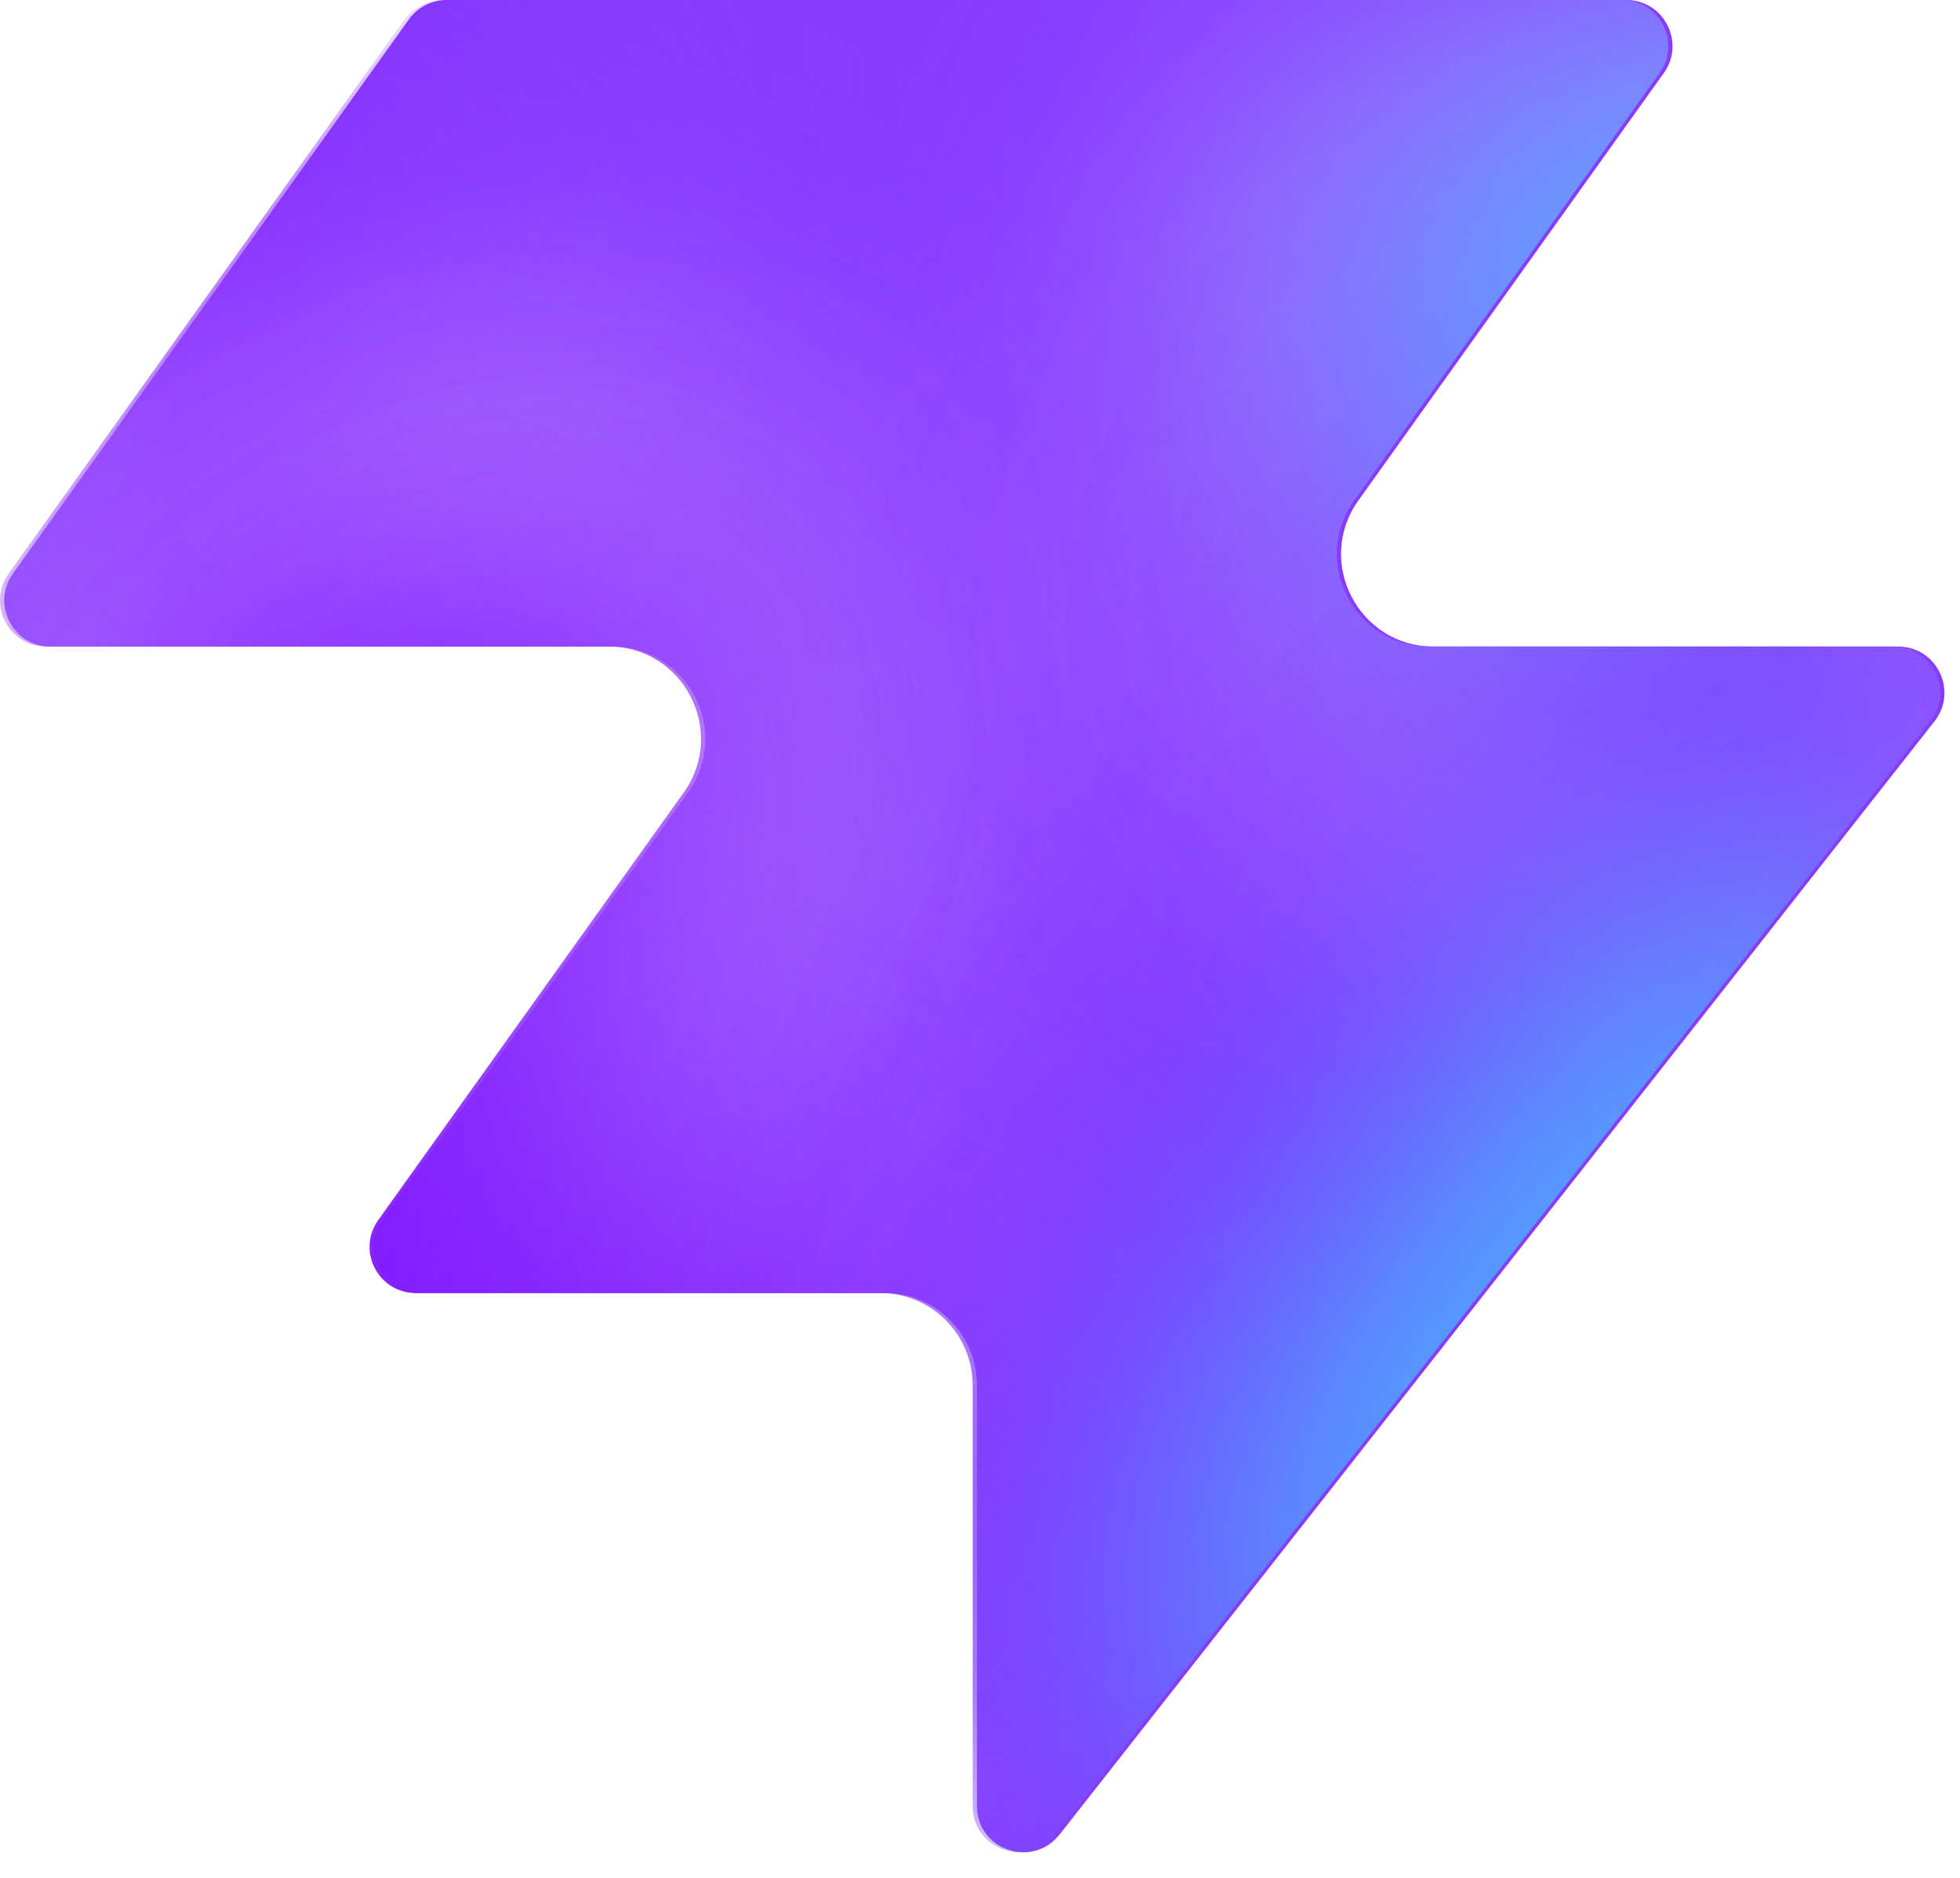
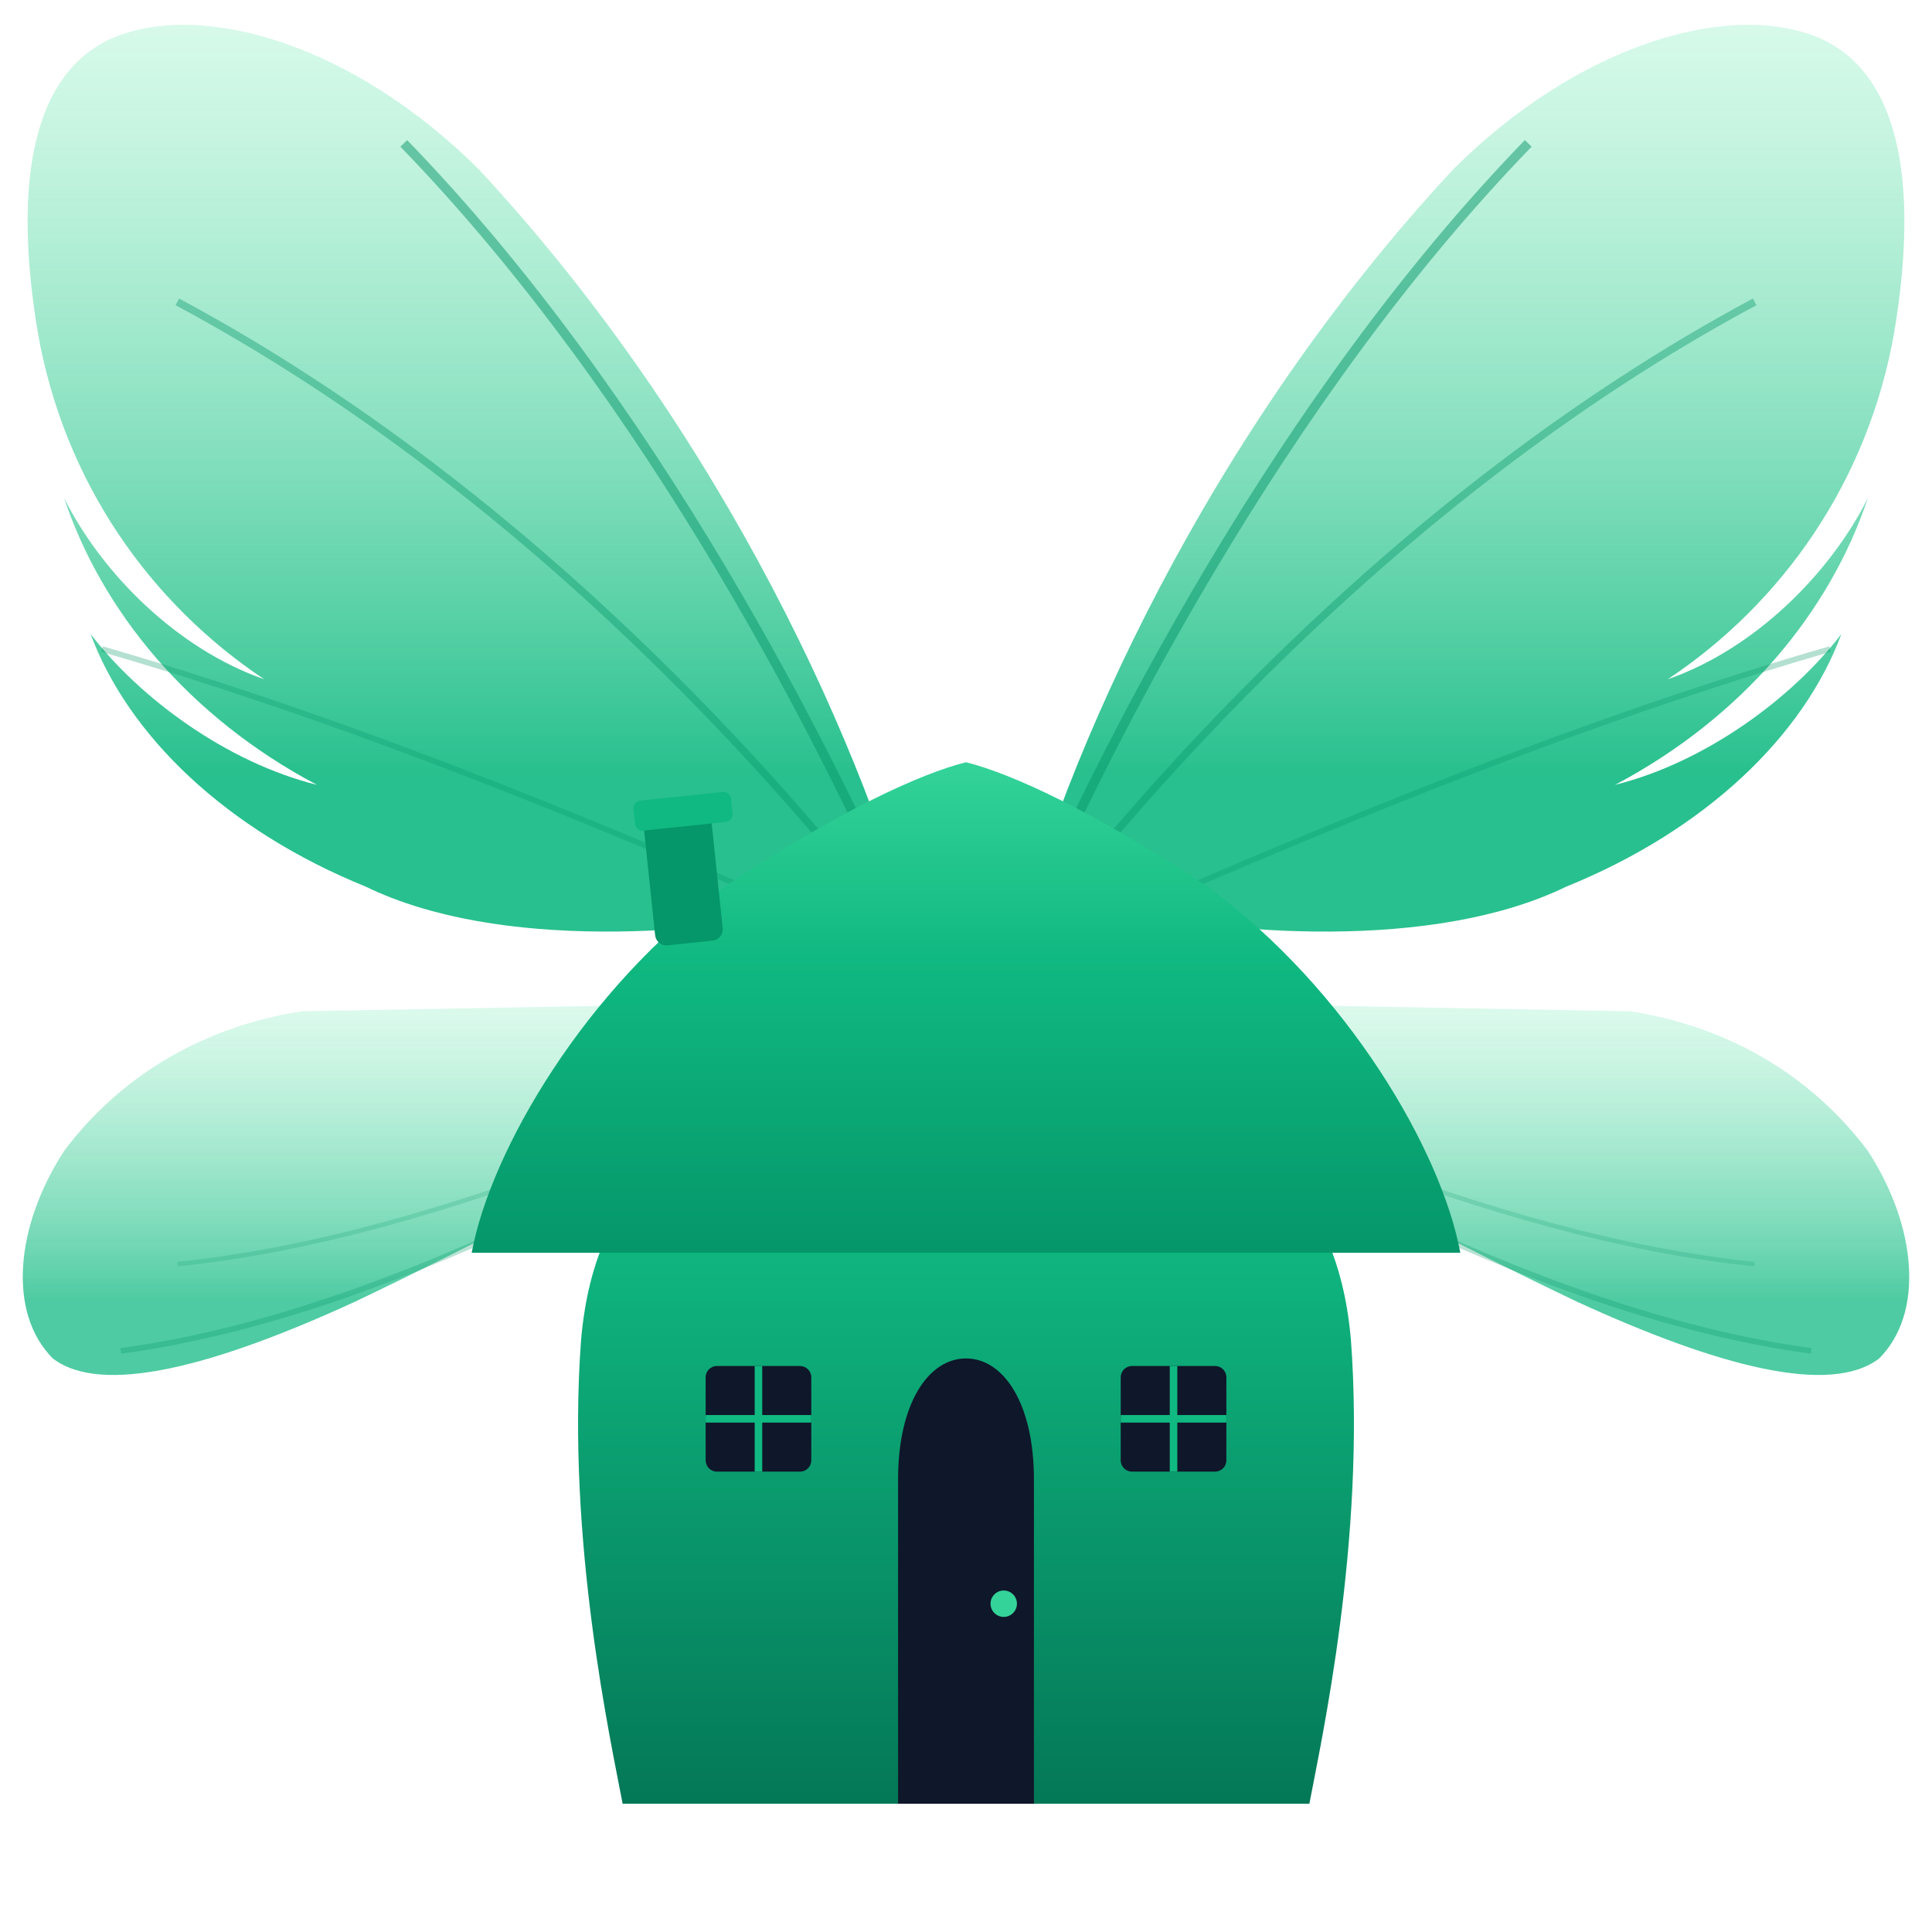
- <svg xmlns="http://www.w3.org/2000/svg" width="48" height="46" fill="none" viewBox="0 0 48 46">
-   <path fill="#863bff" d="M25.946 44.938c-.664.845-2.021.375-2.021-.698V33.937a2.26 2.26 0 0 0-2.262-2.262H10.287c-.92 0-1.456-1.04-.92-1.788l7.48-10.471c1.07-1.497 0-3.578-1.842-3.578H1.237c-.92 0-1.456-1.04-.92-1.788L10.013.474c.214-.297.556-.474.92-.474h28.894c.92 0 1.456 1.04.92 1.788l-7.48 10.471c-1.07 1.498 0 3.579 1.842 3.579h11.377c.943 0 1.473 1.088.89 1.83L25.947 44.94z" style="fill:#863bff;fill:color(display-p3 .525 .23 1);fill-opacity:1" />
-   <mask id="a" width="48" height="46" x="0" y="0" maskUnits="userSpaceOnUse" style="mask-type:alpha">
-     <path fill="#000" d="M25.842 44.938c-.664.844-2.021.375-2.021-.698V33.937a2.26 2.26 0 0 0-2.262-2.262H10.183c-.92 0-1.456-1.04-.92-1.788l7.48-10.471c1.07-1.498 0-3.579-1.842-3.579H1.133c-.92 0-1.456-1.04-.92-1.787L9.91.473c.214-.297.556-.474.92-.474h28.894c.92 0 1.456 1.04.92 1.788l-7.48 10.471c-1.07 1.498 0 3.578 1.842 3.578h11.377c.943 0 1.473 1.088.89 1.832L25.843 44.94z" style="fill:#000;fill-opacity:1" />
-   </mask>
-   <g mask="url(#a)">
-     <g filter="url(#b)">
-       <ellipse cx="5.508" cy="14.704" fill="#ede6ff" rx="5.508" ry="14.704" style="fill:#ede6ff;fill:color(display-p3 .927 .903 1);fill-opacity:1" transform="matrix(.00324 1 1 -.00324 -4.47 31.516)" />
-     </g>
-     <g filter="url(#c)">
-       <ellipse cx="10.399" cy="29.851" fill="#ede6ff" rx="10.399" ry="29.851" style="fill:#ede6ff;fill:color(display-p3 .927 .903 1);fill-opacity:1" transform="matrix(.00324 1 1 -.00324 -39.328 7.883)" />
-     </g>
-     <g filter="url(#d)">
-       <ellipse cx="5.508" cy="30.487" fill="#7e14ff" rx="5.508" ry="30.487" style="fill:#7e14ff;fill:color(display-p3 .492 .077 1);fill-opacity:1" transform="rotate(89.814 -25.913 -14.639)scale(1 -1)" />
-     </g>
-     <g filter="url(#e)">
-       <ellipse cx="5.508" cy="30.599" fill="#7e14ff" rx="5.508" ry="30.599" style="fill:#7e14ff;fill:color(display-p3 .492 .077 1);fill-opacity:1" transform="rotate(89.814 -32.644 -3.334)scale(1 -1)" />
-     </g>
-     <g filter="url(#f)">
-       <ellipse cx="5.508" cy="30.599" fill="#7e14ff" rx="5.508" ry="30.599" style="fill:#7e14ff;fill:color(display-p3 .492 .077 1);fill-opacity:1" transform="matrix(.00324 1 1 -.00324 -34.34 30.47)" />
-     </g>
-     <g filter="url(#g)">
-       <ellipse cx="14.072" cy="22.078" fill="#ede6ff" rx="14.072" ry="22.078" style="fill:#ede6ff;fill:color(display-p3 .927 .903 1);fill-opacity:1" transform="rotate(93.35 24.506 48.493)scale(-1 1)" />
-     </g>
-     <g filter="url(#h)">
-       <ellipse cx="3.47" cy="21.501" fill="#7e14ff" rx="3.47" ry="21.501" style="fill:#7e14ff;fill:color(display-p3 .492 .077 1);fill-opacity:1" transform="rotate(89.009 28.708 47.59)scale(-1 1)" />
-     </g>
-     <g filter="url(#i)">
-       <ellipse cx="3.47" cy="21.501" fill="#7e14ff" rx="3.47" ry="21.501" style="fill:#7e14ff;fill:color(display-p3 .492 .077 1);fill-opacity:1" transform="rotate(89.009 28.708 47.59)scale(-1 1)" />
-     </g>
-     <g filter="url(#j)">
-       <ellipse cx=".387" cy="8.972" fill="#7e14ff" rx="4.407" ry="29.108" style="fill:#7e14ff;fill:color(display-p3 .492 .077 1);fill-opacity:1" transform="rotate(39.51 .387 8.972)" />
-     </g>
-     <g filter="url(#k)">
-       <ellipse cx="47.523" cy="-6.092" fill="#7e14ff" rx="4.407" ry="29.108" style="fill:#7e14ff;fill:color(display-p3 .492 .077 1);fill-opacity:1" transform="rotate(37.892 47.523 -6.092)" />
-     </g>
-     <g filter="url(#l)">
-       <ellipse cx="41.412" cy="6.333" fill="#47bfff" rx="5.971" ry="9.665" style="fill:#47bfff;fill:color(display-p3 .28 .748 1);fill-opacity:1" transform="rotate(37.892 41.412 6.333)" />
-     </g>
-     <g filter="url(#m)">
-       <ellipse cx="-1.879" cy="38.332" fill="#7e14ff" rx="4.407" ry="29.108" style="fill:#7e14ff;fill:color(display-p3 .492 .077 1);fill-opacity:1" transform="rotate(37.892 -1.88 38.332)" />
-     </g>
-     <g filter="url(#n)">
-       <ellipse cx="-1.879" cy="38.332" fill="#7e14ff" rx="4.407" ry="29.108" style="fill:#7e14ff;fill:color(display-p3 .492 .077 1);fill-opacity:1" transform="rotate(37.892 -1.88 38.332)" />
-     </g>
-     <g filter="url(#o)">
-       <ellipse cx="35.651" cy="29.907" fill="#7e14ff" rx="4.407" ry="29.108" style="fill:#7e14ff;fill:color(display-p3 .492 .077 1);fill-opacity:1" transform="rotate(37.892 35.651 29.907)" />
-     </g>
-     <g filter="url(#p)">
-       <ellipse cx="38.418" cy="32.4" fill="#47bfff" rx="5.971" ry="15.297" style="fill:#47bfff;fill:color(display-p3 .28 .748 1);fill-opacity:1" transform="rotate(37.892 38.418 32.4)" />
-     </g>
-   </g>
+ <svg xmlns="http://www.w3.org/2000/svg" viewBox="0 0 512 512" fill="none">
  <defs>
-     <filter id="b" width="60.045" height="41.654" x="-19.77" y="16.149" color-interpolation-filters="sRGB" filterUnits="userSpaceOnUse">
-       <feFlood flood-opacity="0" result="BackgroundImageFix" />
-       <feBlend in="SourceGraphic" in2="BackgroundImageFix" result="shape" />
-       <feGaussianBlur result="effect1_foregroundBlur_2002_17158" stdDeviation="7.659" />
-     </filter>
-     <filter id="c" width="90.34" height="51.437" x="-54.613" y="-7.533" color-interpolation-filters="sRGB" filterUnits="userSpaceOnUse">
-       <feFlood flood-opacity="0" result="BackgroundImageFix" />
-       <feBlend in="SourceGraphic" in2="BackgroundImageFix" result="shape" />
-       <feGaussianBlur result="effect1_foregroundBlur_2002_17158" stdDeviation="7.659" />
-     </filter>
-     <filter id="d" width="79.355" height="29.4" x="-49.64" y="2.03" color-interpolation-filters="sRGB" filterUnits="userSpaceOnUse">
-       <feFlood flood-opacity="0" result="BackgroundImageFix" />
-       <feBlend in="SourceGraphic" in2="BackgroundImageFix" result="shape" />
-       <feGaussianBlur result="effect1_foregroundBlur_2002_17158" stdDeviation="4.596" />
-     </filter>
-     <filter id="e" width="79.579" height="29.4" x="-45.045" y="20.029" color-interpolation-filters="sRGB" filterUnits="userSpaceOnUse">
-       <feFlood flood-opacity="0" result="BackgroundImageFix" />
-       <feBlend in="SourceGraphic" in2="BackgroundImageFix" result="shape" />
-       <feGaussianBlur result="effect1_foregroundBlur_2002_17158" stdDeviation="4.596" />
-     </filter>
-     <filter id="f" width="79.579" height="29.4" x="-43.513" y="21.178" color-interpolation-filters="sRGB" filterUnits="userSpaceOnUse">
-       <feFlood flood-opacity="0" result="BackgroundImageFix" />
-       <feBlend in="SourceGraphic" in2="BackgroundImageFix" result="shape" />
-       <feGaussianBlur result="effect1_foregroundBlur_2002_17158" stdDeviation="4.596" />
-     </filter>
-     <filter id="g" width="74.749" height="58.852" x="15.756" y="-17.901" color-interpolation-filters="sRGB" filterUnits="userSpaceOnUse">
-       <feFlood flood-opacity="0" result="BackgroundImageFix" />
-       <feBlend in="SourceGraphic" in2="BackgroundImageFix" result="shape" />
-       <feGaussianBlur result="effect1_foregroundBlur_2002_17158" stdDeviation="7.659" />
-     </filter>
-     <filter id="h" width="61.377" height="25.362" x="23.548" y="2.284" color-interpolation-filters="sRGB" filterUnits="userSpaceOnUse">
-       <feFlood flood-opacity="0" result="BackgroundImageFix" />
-       <feBlend in="SourceGraphic" in2="BackgroundImageFix" result="shape" />
-       <feGaussianBlur result="effect1_foregroundBlur_2002_17158" stdDeviation="4.596" />
-     </filter>
-     <filter id="i" width="61.377" height="25.362" x="23.548" y="2.284" color-interpolation-filters="sRGB" filterUnits="userSpaceOnUse">
-       <feFlood flood-opacity="0" result="BackgroundImageFix" />
-       <feBlend in="SourceGraphic" in2="BackgroundImageFix" result="shape" />
-       <feGaussianBlur result="effect1_foregroundBlur_2002_17158" stdDeviation="4.596" />
-     </filter>
-     <filter id="j" width="56.045" height="63.649" x="-27.636" y="-22.853" color-interpolation-filters="sRGB" filterUnits="userSpaceOnUse">
-       <feFlood flood-opacity="0" result="BackgroundImageFix" />
-       <feBlend in="SourceGraphic" in2="BackgroundImageFix" result="shape" />
-       <feGaussianBlur result="effect1_foregroundBlur_2002_17158" stdDeviation="4.596" />
-     </filter>
-     <filter id="k" width="54.814" height="64.646" x="20.116" y="-38.415" color-interpolation-filters="sRGB" filterUnits="userSpaceOnUse">
-       <feFlood flood-opacity="0" result="BackgroundImageFix" />
-       <feBlend in="SourceGraphic" in2="BackgroundImageFix" result="shape" />
-       <feGaussianBlur result="effect1_foregroundBlur_2002_17158" stdDeviation="4.596" />
-     </filter>
-     <filter id="l" width="33.541" height="35.313" x="24.641" y="-11.323" color-interpolation-filters="sRGB" filterUnits="userSpaceOnUse">
-       <feFlood flood-opacity="0" result="BackgroundImageFix" />
-       <feBlend in="SourceGraphic" in2="BackgroundImageFix" result="shape" />
-       <feGaussianBlur result="effect1_foregroundBlur_2002_17158" stdDeviation="4.596" />
-     </filter>
-     <filter id="m" width="54.814" height="64.646" x="-29.286" y="6.009" color-interpolation-filters="sRGB" filterUnits="userSpaceOnUse">
-       <feFlood flood-opacity="0" result="BackgroundImageFix" />
-       <feBlend in="SourceGraphic" in2="BackgroundImageFix" result="shape" />
-       <feGaussianBlur result="effect1_foregroundBlur_2002_17158" stdDeviation="4.596" />
-     </filter>
-     <filter id="n" width="54.814" height="64.646" x="-29.286" y="6.009" color-interpolation-filters="sRGB" filterUnits="userSpaceOnUse">
-       <feFlood flood-opacity="0" result="BackgroundImageFix" />
-       <feBlend in="SourceGraphic" in2="BackgroundImageFix" result="shape" />
-       <feGaussianBlur result="effect1_foregroundBlur_2002_17158" stdDeviation="4.596" />
-     </filter>
-     <filter id="o" width="54.814" height="64.646" x="8.244" y="-2.416" color-interpolation-filters="sRGB" filterUnits="userSpaceOnUse">
-       <feFlood flood-opacity="0" result="BackgroundImageFix" />
-       <feBlend in="SourceGraphic" in2="BackgroundImageFix" result="shape" />
-       <feGaussianBlur result="effect1_foregroundBlur_2002_17158" stdDeviation="4.596" />
-     </filter>
-     <filter id="p" width="39.409" height="43.623" x="18.713" y="10.588" color-interpolation-filters="sRGB" filterUnits="userSpaceOnUse">
-       <feFlood flood-opacity="0" result="BackgroundImageFix" />
-       <feBlend in="SourceGraphic" in2="BackgroundImageFix" result="shape" />
-       <feGaussianBlur result="effect1_foregroundBlur_2002_17158" stdDeviation="4.596" />
-     </filter>
+     <linearGradient id="wf" x1="0.5" y1="0.8" x2="0.5" y2="0">
+       <stop offset="0%" stop-color="#10b981" stop-opacity="0.9" />
+       <stop offset="100%" stop-color="#a7f3d0" stop-opacity="0.45" />
+     </linearGradient>
+     <linearGradient id="rg" x1="0.5" y1="1" x2="0.5" y2="0">
+       <stop offset="0%" stop-color="#059669" />
+       <stop offset="60%" stop-color="#10b981" />
+       <stop offset="100%" stop-color="#34d399" />
+     </linearGradient>
+     <linearGradient id="bg" x1="0.5" y1="0" x2="0.5" y2="1">
+       <stop offset="0%" stop-color="#10b981" />
+       <stop offset="100%" stop-color="#047857" />
+     </linearGradient>
  </defs>
+   <path d="M 268 255 C 282 200, 320 115, 385 45 C 418 12, 458 0, 482 10 C 505 20, 508 52, 502 88 C 495 128, 472 160, 442 180 C 465 172, 485 152, 495 132 C 485 162, 462 190, 428 208 C 452 202, 475 185, 488 168 C 478 195, 452 220, 415 235 C 380 252, 325 248, 290 240 Z" fill="url(#wf)" />
+   <path d="M 268 255 C 292 198, 340 105, 405 38" stroke="#059669" stroke-width="2.5" fill="none" opacity="0.5" />
+   <path d="M 268 255 C 298 215, 368 132, 465 80" stroke="#059669" stroke-width="2" fill="none" opacity="0.4" />
+   <path d="M 268 255 C 310 238, 395 198, 485 172" stroke="#059669" stroke-width="1.5" fill="none" opacity="0.3" />
+   <path d="M 268 265 C 295 280, 355 315, 418 345 C 455 362, 485 370, 498 360 C 510 348, 508 325, 495 305 C 480 285, 458 272, 432 268 Z" fill="url(#wf)" opacity="0.82" />
+   <path d="M 268 265 C 320 298, 405 348, 480 358" stroke="#059669" stroke-width="1.5" fill="none" opacity="0.28" />
+   <path d="M 268 265 C 312 290, 395 328, 465 335" stroke="#059669" stroke-width="1.2" fill="none" opacity="0.2" />
+   <path d="M 244 255 C 230 200, 192 115, 127 45 C 94 12, 54 0, 30 10 C 7 20, 4 52, 10 88 C 17 128, 40 160, 70 180 C 47 172, 27 152, 17 132 C 27 162, 50 190, 84 208 C 60 202, 37 185, 24 168 C 34 195, 60 220, 97 235 C 132 252, 187 248, 222 240 Z" fill="url(#wf)" />
+   <path d="M 244 255 C 220 198, 172 105, 107 38" stroke="#059669" stroke-width="2.5" fill="none" opacity="0.5" />
+   <path d="M 244 255 C 214 215, 144 132, 47 80" stroke="#059669" stroke-width="2" fill="none" opacity="0.4" />
+   <path d="M 244 255 C 202 238, 117 198, 27 172" stroke="#059669" stroke-width="1.5" fill="none" opacity="0.3" />
+   <path d="M 244 265 C 217 280, 157 315, 94 345 C 57 362, 27 370, 14 360 C 2 348, 4 325, 17 305 C 32 285, 54 272, 80 268 Z" fill="url(#wf)" opacity="0.82" />
+   <path d="M 244 265 C 192 298, 107 348, 32 358" stroke="#059669" stroke-width="1.5" fill="none" opacity="0.28" />
+   <path d="M 244 265 C 200 290, 117 328, 47 335" stroke="#059669" stroke-width="1.2" fill="none" opacity="0.2" />
+   <path d="M 165 478 C 162 462, 150 408, 154 355 C 156 332, 164 322, 164 322 L 348 322 C 348 322, 356 332, 358 355 C 362 408, 350 462, 347 478 Z" fill="url(#bg)" />
+   <path d="M 125 332 C 130 305, 155 262, 192 235 C 222 215, 244 205, 256 202 C 268 205, 290 215, 320 235 C 357 262, 382 305, 387 332 Z" fill="url(#rg)" />
+   <rect x="172" y="215" width="18" height="35" rx="3" fill="#059669" transform="rotate(-6 181 232)" />
+   <rect x="168" y="211" width="26" height="8" rx="2" fill="#10b981" transform="rotate(-6 181 215)" />
+   <path d="M 238 478 L 238 392 C 238 372, 246 360, 256 360 C 266 360, 274 372, 274 392 L 274 478 Z" fill="#0f172a" />
+   <circle cx="266" cy="425" r="3.5" fill="#34d399" />
+   <rect x="187" y="362" width="28" height="28" rx="3" fill="#0f172a" />
+   <line x1="201" y1="362" x2="201" y2="390" stroke="#10b981" stroke-width="2" />
+   <line x1="187" y1="376" x2="215" y2="376" stroke="#10b981" stroke-width="2" />
+   <rect x="297" y="362" width="28" height="28" rx="3" fill="#0f172a" />
+   <line x1="311" y1="362" x2="311" y2="390" stroke="#10b981" stroke-width="2" />
+   <line x1="297" y1="376" x2="325" y2="376" stroke="#10b981" stroke-width="2" />
</svg>
